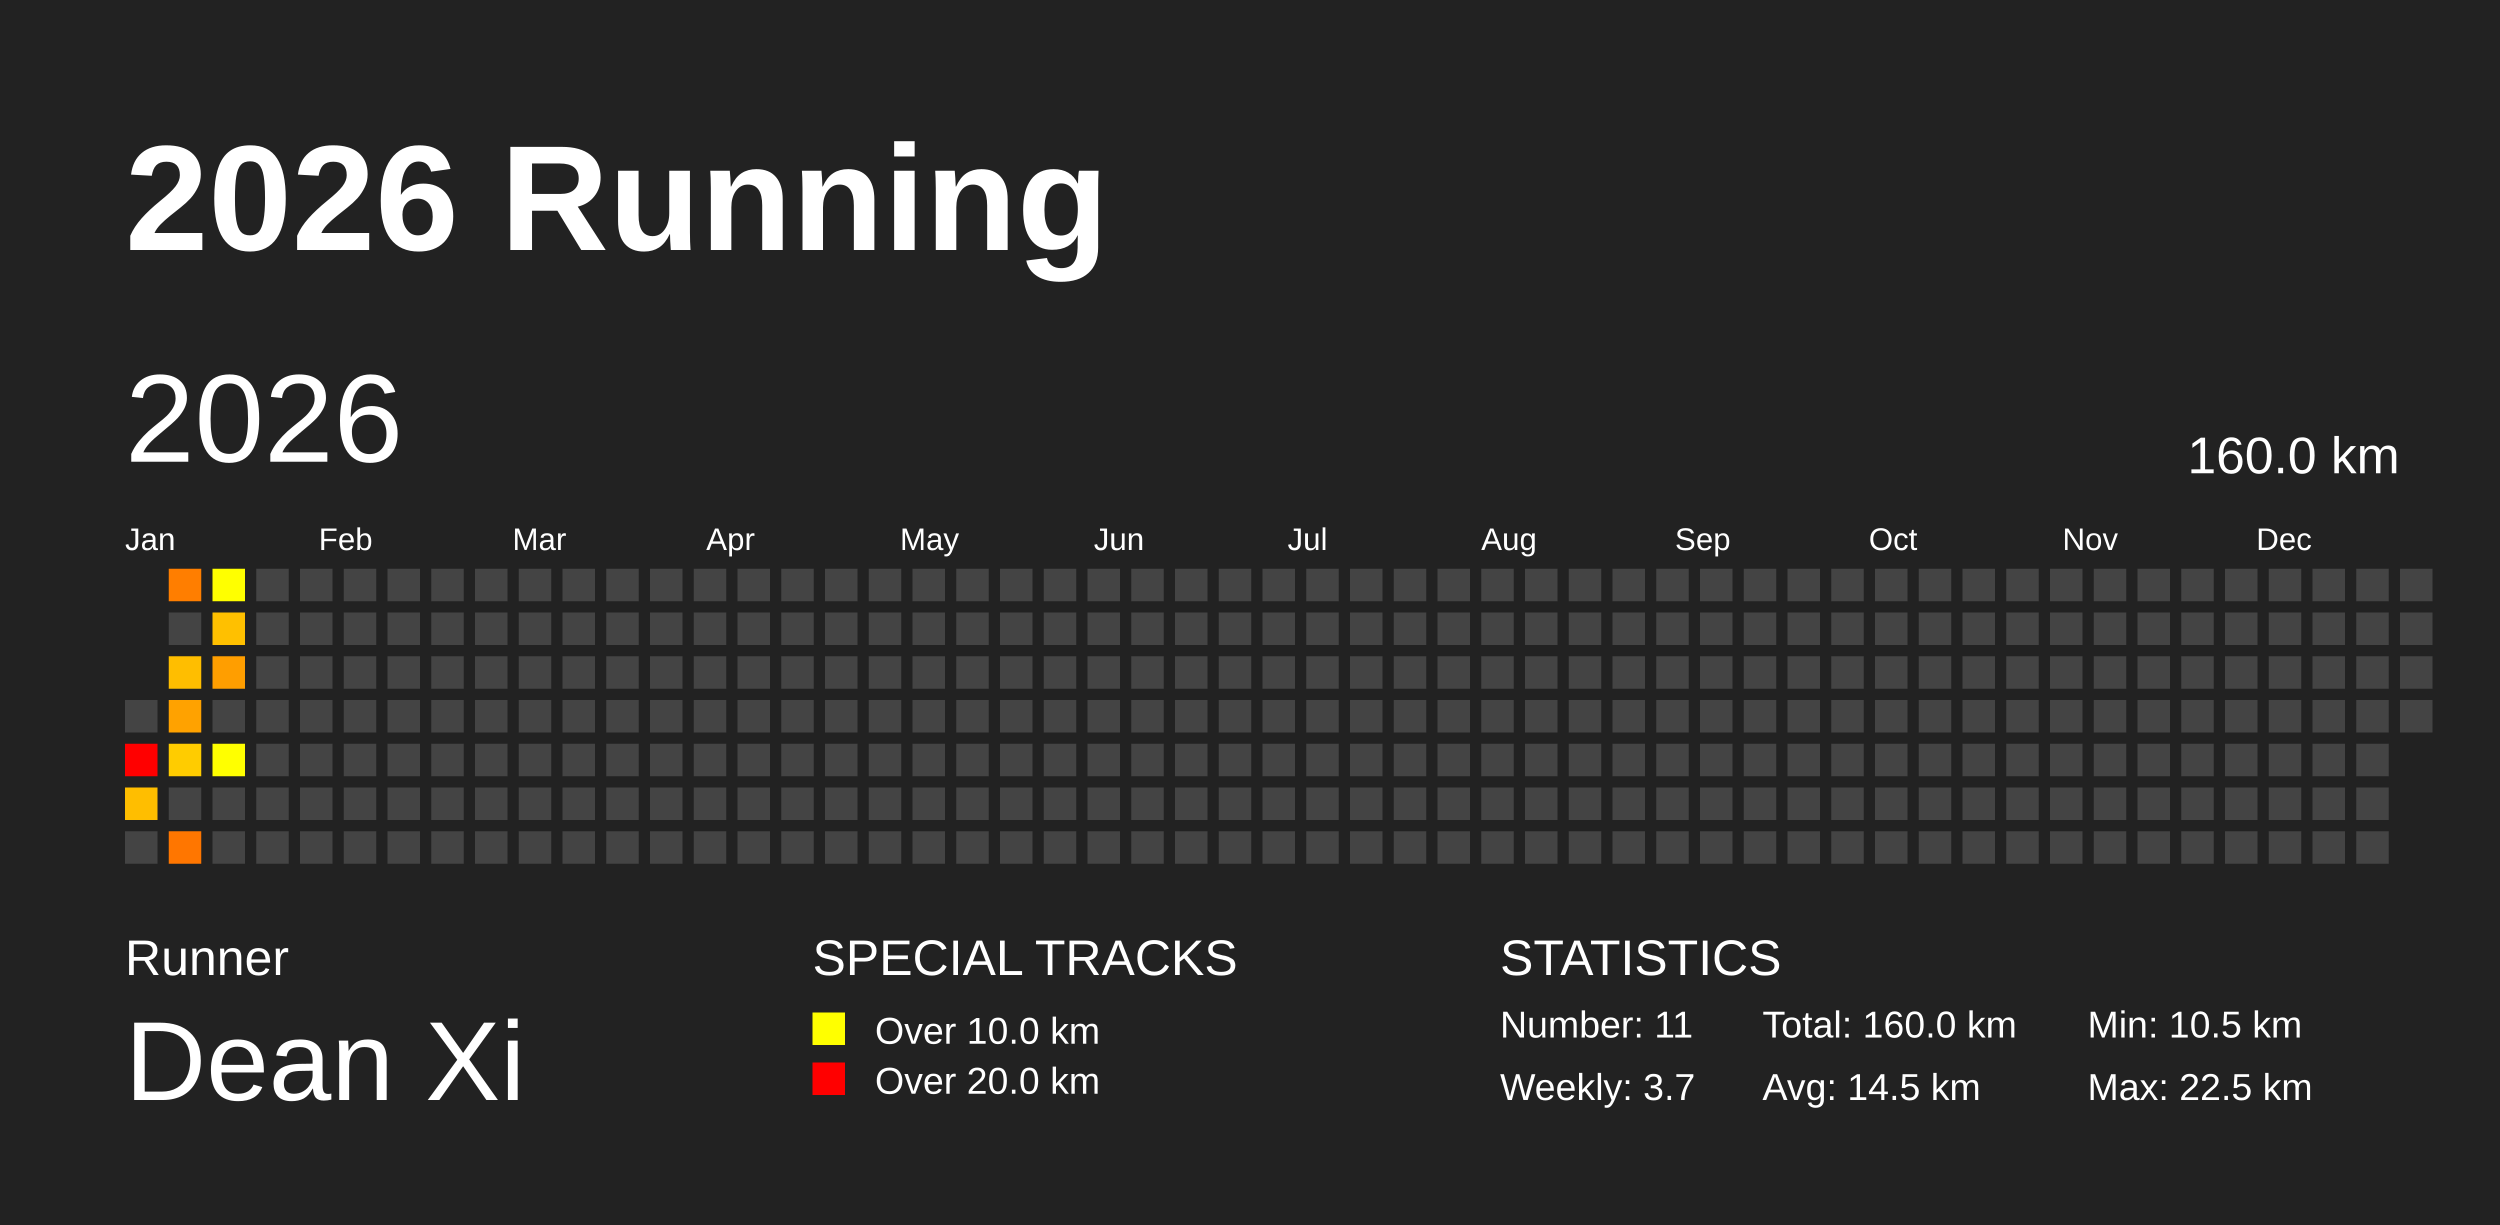
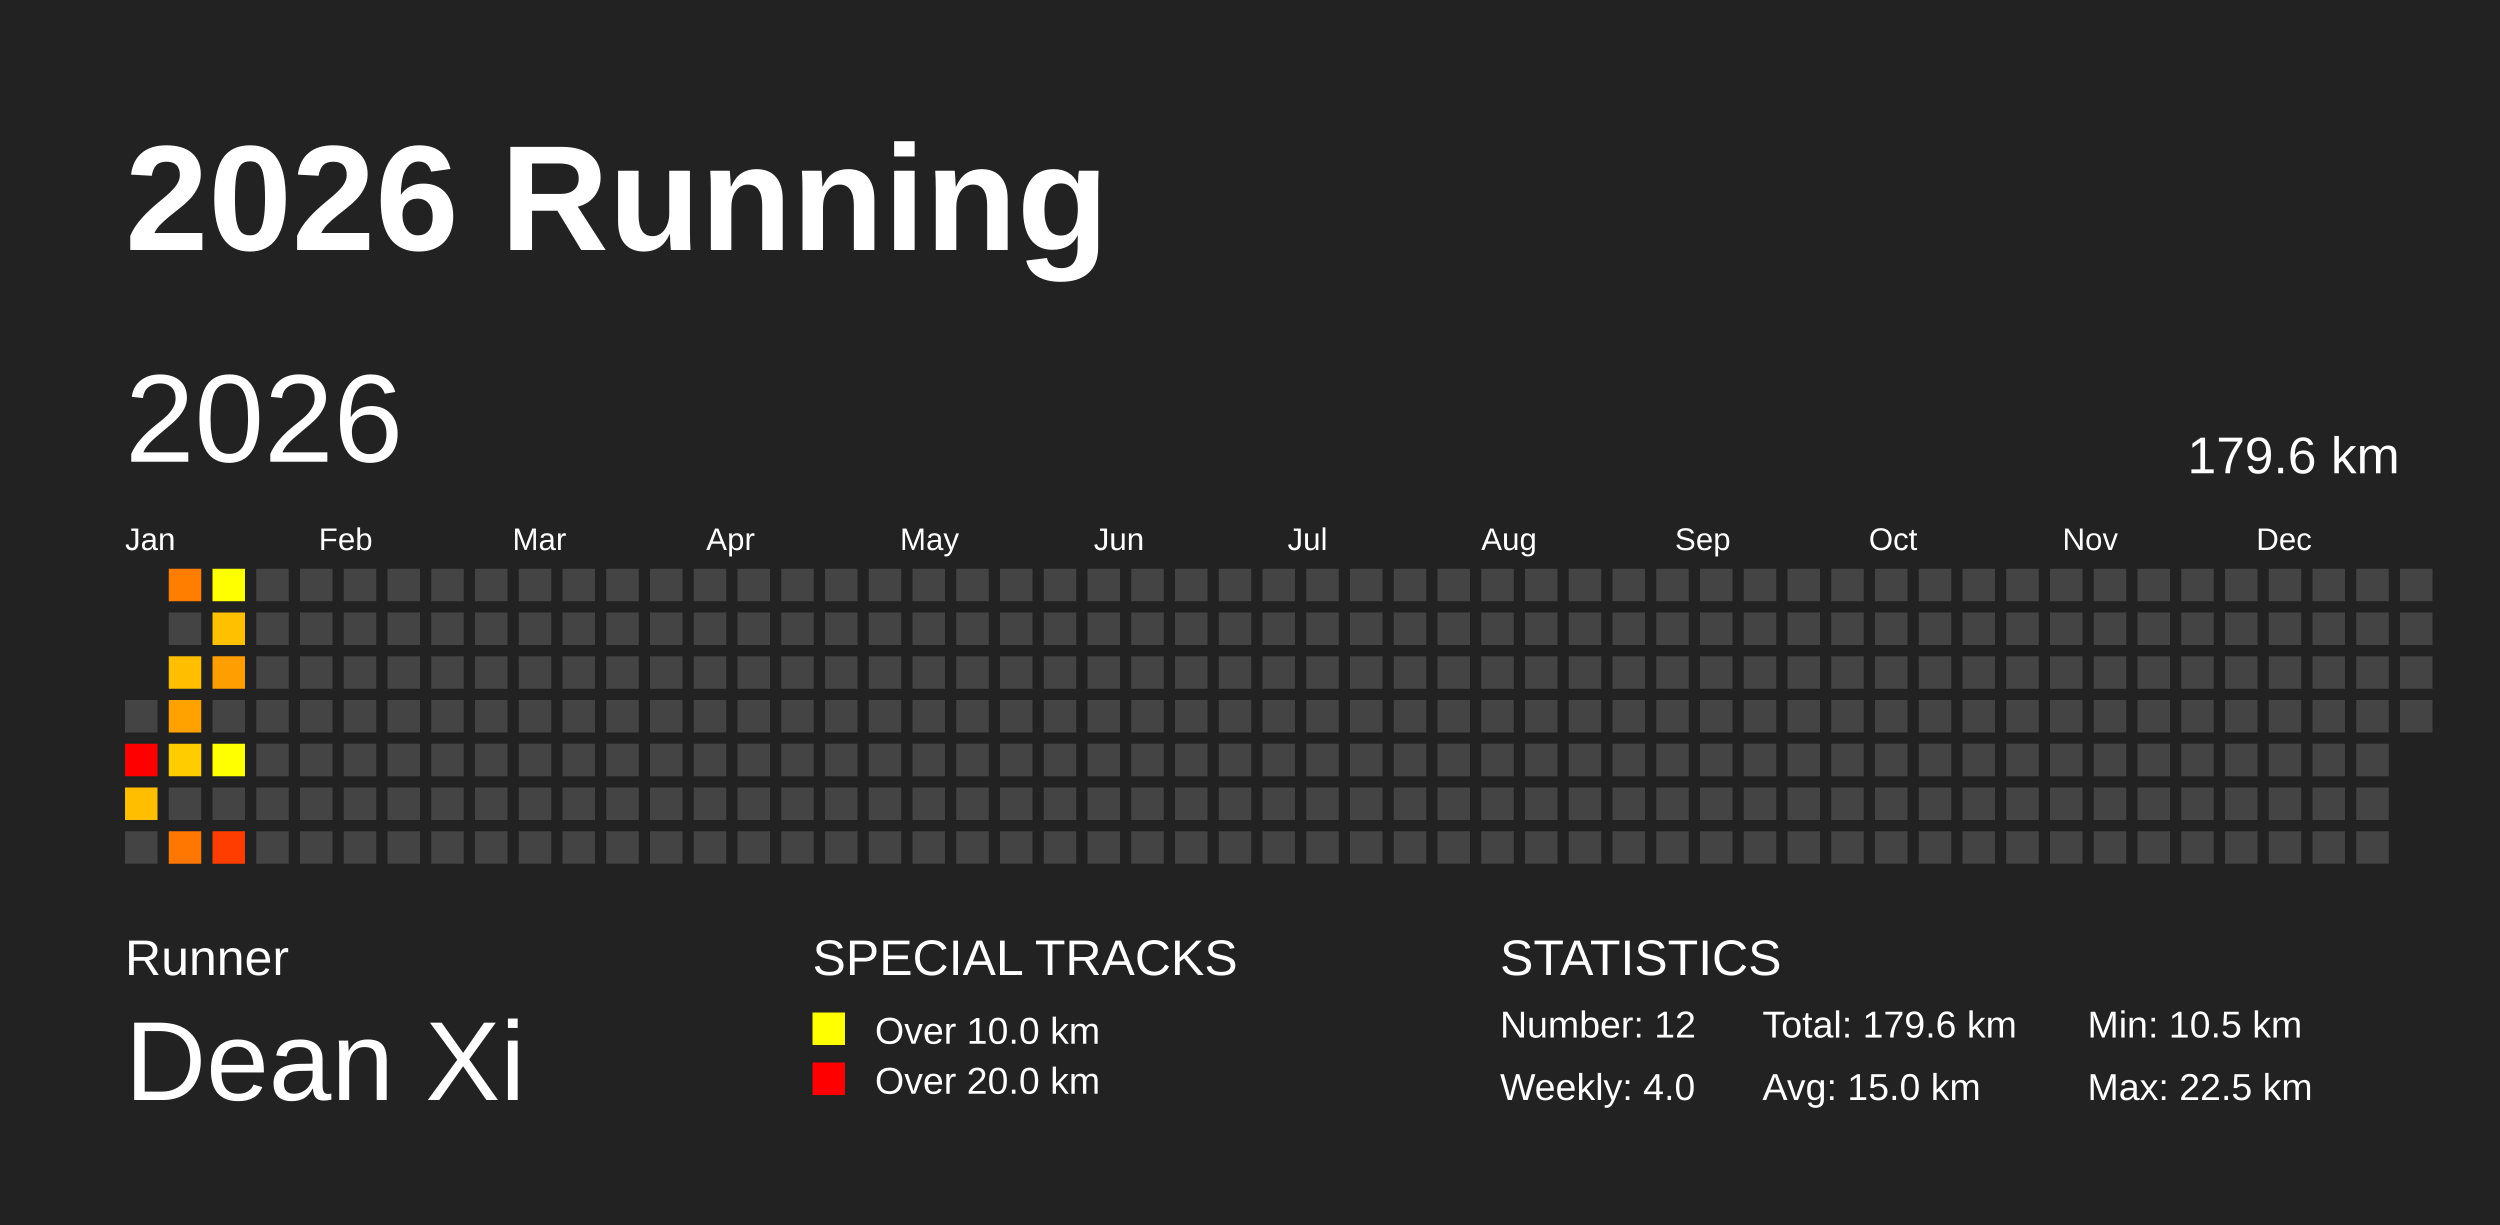
<svg xmlns="http://www.w3.org/2000/svg" baseProfile="full" height="98mm" version="1.1" viewBox="0,0,200,98" width="200mm">
  <defs />
  <rect fill="#222222" height="98" width="200" x="0" y="0" />
  <text fill="#FFFFFF" style="font-size:12px; font-family:Arial; font-weight:bold;" x="10" y="20">2026 Running</text>
  <text fill="#FFFFFF" style="font-size:4px; font-family:Arial" x="10" y="78">Runner</text>
  <text fill="#FFFFFF" style="font-size:9px; font-family:Arial" x="10" y="88">Dean Xi</text>
  <text fill="#FFFFFF" style="font-size:4px; font-family:Arial" x="65" y="78">SPECIAL TRACKS</text>
  <rect fill="yellow" height="2.6" width="2.6" x="65" y="81" />
  <text fill="#FFFFFF" style="font-size:3px; font-family:Arial" x="70" y="83.5">Over 10.0 km</text>
  <rect fill="red" height="2.6" width="2.6" x="65" y="85" />
  <text fill="#FFFFFF" style="font-size:3px; font-family:Arial" x="70" y="87.5">Over 20.0 km</text>
  <text fill="#FFFFFF" style="font-size:4px; font-family:Arial" x="120" y="78">STATISTICS</text>
-   <text fill="#FFFFFF" style="font-size:3px; font-family:Arial" x="120" y="83">Number: 11</text>
-   <text fill="#FFFFFF" style="font-size:3px; font-family:Arial" x="120" y="88">Weekly: 3.7</text>
-   <text fill="#FFFFFF" style="font-size:3px; font-family:Arial" x="141" y="83">Total: 160.0 km</text>
-   <text fill="#FFFFFF" style="font-size:3px; font-family:Arial" x="141" y="88">Avg: 14.5 km</text>
+   <text fill="#FFFFFF" style="font-size:3px; font-family:Arial" x="120" y="83">Number: 12</text>
+   <text fill="#FFFFFF" style="font-size:3px; font-family:Arial" x="120" y="88">Weekly: 4.0</text>
+   <text fill="#FFFFFF" style="font-size:3px; font-family:Arial" x="141" y="83">Total: 179.6 km</text>
+   <text fill="#FFFFFF" style="font-size:3px; font-family:Arial" x="141" y="88">Avg: 15.0 km</text>
  <text fill="#FFFFFF" style="font-size:3px; font-family:Arial" x="167" y="83">Min: 10.5 km</text>
  <text fill="#FFFFFF" style="font-size:3px; font-family:Arial" x="167" y="88">Max: 22.5 km</text>
  <text dominant-baseline="hanging" fill="#FFFFFF" style="font-size:10.0px; font-family:Arial;" x="10" y="30">2026</text>
-   <text dominant-baseline="hanging" fill="#FFFFFF" style="font-size:4.125px; font-family:Arial;" x="175" y="35">160.0 km</text>
+   <text dominant-baseline="hanging" fill="#FFFFFF" style="font-size:4.125px; font-family:Arial;" x="175" y="35">179.6 km</text>
  <text fill="#FFFFFF" style="font-size:2.5px; font-family:Arial" x="10.0" y="44">Jan</text>
  <text fill="#FFFFFF" style="font-size:2.5px; font-family:Arial" x="25.5" y="44">Feb</text>
  <text fill="#FFFFFF" style="font-size:2.5px; font-family:Arial" x="41.0" y="44">Mar</text>
  <text fill="#FFFFFF" style="font-size:2.5px; font-family:Arial" x="56.5" y="44">Apr</text>
  <text fill="#FFFFFF" style="font-size:2.5px; font-family:Arial" x="72.0" y="44">May</text>
  <text fill="#FFFFFF" style="font-size:2.5px; font-family:Arial" x="87.5" y="44">Jun</text>
  <text fill="#FFFFFF" style="font-size:2.5px; font-family:Arial" x="103.0" y="44">Jul</text>
  <text fill="#FFFFFF" style="font-size:2.5px; font-family:Arial" x="118.5" y="44">Aug</text>
  <text fill="#FFFFFF" style="font-size:2.5px; font-family:Arial" x="134.0" y="44">Sep</text>
  <text fill="#FFFFFF" style="font-size:2.5px; font-family:Arial" x="149.5" y="44">Oct</text>
  <text fill="#FFFFFF" style="font-size:2.5px; font-family:Arial" x="165.0" y="44">Nov</text>
  <text fill="#FFFFFF" style="font-size:2.5px; font-family:Arial" x="180.5" y="44">Dec</text>
  <rect fill="#444444" height="2.6" width="2.6" x="10.0" y="56.0" />
  <rect fill="red" height="2.6" width="2.6" x="10.0" y="59.5" />
  <rect fill="#ffbe00" height="2.6" width="2.6" x="10.0" y="63.0" />
  <rect fill="#444444" height="2.6" width="2.6" x="10.0" y="66.5" />
  <rect fill="#ff7e00" height="2.6" width="2.6" x="13.5" y="45.5" />
  <rect fill="#444444" height="2.6" width="2.6" x="13.5" y="49.0" />
  <rect fill="#ffbe00" height="2.6" width="2.6" x="13.5" y="52.5" />
  <rect fill="#ffa200" height="2.6" width="2.6" x="13.5" y="56.0" />
  <rect fill="#ffcc00" height="2.6" width="2.6" x="13.5" y="59.5" />
  <rect fill="#444444" height="2.6" width="2.6" x="13.5" y="63.0" />
  <rect fill="#ff7600" height="2.6" width="2.6" x="13.5" y="66.5" />
  <rect fill="#ffff00" height="2.6" width="2.6" x="17.0" y="45.5" />
  <rect fill="#ffc000" height="2.6" width="2.6" x="17.0" y="49.0" />
  <rect fill="#ff9e00" height="2.6" width="2.6" x="17.0" y="52.5" />
  <rect fill="#444444" height="2.6" width="2.6" x="17.0" y="56.0" />
  <rect fill="#ffff00" height="2.6" width="2.6" x="17.0" y="59.5" />
  <rect fill="#444444" height="2.6" width="2.6" x="17.0" y="63.0" />
-   <rect fill="#444444" height="2.6" width="2.6" x="17.0" y="66.5" />
+   <rect fill="#ff3d00" height="2.6" width="2.6" x="17.0" y="66.5" />
  <rect fill="#444444" height="2.6" width="2.6" x="20.5" y="45.5" />
  <rect fill="#444444" height="2.6" width="2.6" x="20.5" y="49.0" />
  <rect fill="#444444" height="2.6" width="2.6" x="20.5" y="52.5" />
  <rect fill="#444444" height="2.6" width="2.6" x="20.5" y="56.0" />
  <rect fill="#444444" height="2.6" width="2.6" x="20.5" y="59.5" />
  <rect fill="#444444" height="2.6" width="2.6" x="20.5" y="63.0" />
  <rect fill="#444444" height="2.6" width="2.6" x="20.5" y="66.5" />
  <rect fill="#444444" height="2.6" width="2.6" x="24.0" y="45.5" />
  <rect fill="#444444" height="2.6" width="2.6" x="24.0" y="49.0" />
  <rect fill="#444444" height="2.6" width="2.6" x="24.0" y="52.5" />
  <rect fill="#444444" height="2.6" width="2.6" x="24.0" y="56.0" />
  <rect fill="#444444" height="2.6" width="2.6" x="24.0" y="59.5" />
  <rect fill="#444444" height="2.6" width="2.6" x="24.0" y="63.0" />
  <rect fill="#444444" height="2.6" width="2.6" x="24.0" y="66.5" />
  <rect fill="#444444" height="2.6" width="2.6" x="27.5" y="45.5" />
  <rect fill="#444444" height="2.6" width="2.6" x="27.5" y="49.0" />
  <rect fill="#444444" height="2.6" width="2.6" x="27.5" y="52.5" />
  <rect fill="#444444" height="2.6" width="2.6" x="27.5" y="56.0" />
  <rect fill="#444444" height="2.6" width="2.6" x="27.5" y="59.5" />
  <rect fill="#444444" height="2.6" width="2.6" x="27.5" y="63.0" />
  <rect fill="#444444" height="2.6" width="2.6" x="27.5" y="66.5" />
  <rect fill="#444444" height="2.6" width="2.6" x="31.0" y="45.5" />
  <rect fill="#444444" height="2.6" width="2.6" x="31.0" y="49.0" />
  <rect fill="#444444" height="2.6" width="2.6" x="31.0" y="52.5" />
  <rect fill="#444444" height="2.6" width="2.6" x="31.0" y="56.0" />
  <rect fill="#444444" height="2.6" width="2.6" x="31.0" y="59.5" />
  <rect fill="#444444" height="2.6" width="2.6" x="31.0" y="63.0" />
  <rect fill="#444444" height="2.6" width="2.6" x="31.0" y="66.5" />
  <rect fill="#444444" height="2.6" width="2.6" x="34.5" y="45.5" />
  <rect fill="#444444" height="2.6" width="2.6" x="34.5" y="49.0" />
  <rect fill="#444444" height="2.6" width="2.6" x="34.5" y="52.5" />
  <rect fill="#444444" height="2.6" width="2.6" x="34.5" y="56.0" />
  <rect fill="#444444" height="2.6" width="2.6" x="34.5" y="59.5" />
  <rect fill="#444444" height="2.6" width="2.6" x="34.5" y="63.0" />
  <rect fill="#444444" height="2.6" width="2.6" x="34.5" y="66.5" />
  <rect fill="#444444" height="2.6" width="2.6" x="38.0" y="45.5" />
  <rect fill="#444444" height="2.6" width="2.6" x="38.0" y="49.0" />
  <rect fill="#444444" height="2.6" width="2.6" x="38.0" y="52.5" />
  <rect fill="#444444" height="2.6" width="2.6" x="38.0" y="56.0" />
  <rect fill="#444444" height="2.6" width="2.6" x="38.0" y="59.5" />
  <rect fill="#444444" height="2.6" width="2.6" x="38.0" y="63.0" />
  <rect fill="#444444" height="2.6" width="2.6" x="38.0" y="66.5" />
  <rect fill="#444444" height="2.6" width="2.6" x="41.5" y="45.5" />
  <rect fill="#444444" height="2.6" width="2.6" x="41.5" y="49.0" />
  <rect fill="#444444" height="2.6" width="2.6" x="41.5" y="52.5" />
  <rect fill="#444444" height="2.6" width="2.6" x="41.5" y="56.0" />
  <rect fill="#444444" height="2.6" width="2.6" x="41.5" y="59.5" />
  <rect fill="#444444" height="2.6" width="2.6" x="41.5" y="63.0" />
  <rect fill="#444444" height="2.6" width="2.6" x="41.5" y="66.5" />
  <rect fill="#444444" height="2.6" width="2.6" x="45.0" y="45.5" />
  <rect fill="#444444" height="2.6" width="2.6" x="45.0" y="49.0" />
  <rect fill="#444444" height="2.6" width="2.6" x="45.0" y="52.5" />
  <rect fill="#444444" height="2.6" width="2.6" x="45.0" y="56.0" />
  <rect fill="#444444" height="2.6" width="2.6" x="45.0" y="59.5" />
  <rect fill="#444444" height="2.6" width="2.6" x="45.0" y="63.0" />
  <rect fill="#444444" height="2.6" width="2.6" x="45.0" y="66.5" />
  <rect fill="#444444" height="2.6" width="2.6" x="48.5" y="45.5" />
  <rect fill="#444444" height="2.6" width="2.6" x="48.5" y="49.0" />
  <rect fill="#444444" height="2.6" width="2.6" x="48.5" y="52.5" />
  <rect fill="#444444" height="2.6" width="2.6" x="48.5" y="56.0" />
  <rect fill="#444444" height="2.6" width="2.6" x="48.5" y="59.5" />
  <rect fill="#444444" height="2.6" width="2.6" x="48.5" y="63.0" />
  <rect fill="#444444" height="2.6" width="2.6" x="48.5" y="66.5" />
  <rect fill="#444444" height="2.6" width="2.6" x="52.0" y="45.5" />
  <rect fill="#444444" height="2.6" width="2.6" x="52.0" y="49.0" />
  <rect fill="#444444" height="2.6" width="2.6" x="52.0" y="52.5" />
  <rect fill="#444444" height="2.6" width="2.6" x="52.0" y="56.0" />
  <rect fill="#444444" height="2.6" width="2.6" x="52.0" y="59.5" />
  <rect fill="#444444" height="2.6" width="2.6" x="52.0" y="63.0" />
  <rect fill="#444444" height="2.6" width="2.6" x="52.0" y="66.5" />
  <rect fill="#444444" height="2.6" width="2.6" x="55.5" y="45.5" />
  <rect fill="#444444" height="2.6" width="2.6" x="55.5" y="49.0" />
  <rect fill="#444444" height="2.6" width="2.6" x="55.5" y="52.5" />
  <rect fill="#444444" height="2.6" width="2.6" x="55.5" y="56.0" />
  <rect fill="#444444" height="2.6" width="2.6" x="55.5" y="59.5" />
  <rect fill="#444444" height="2.6" width="2.6" x="55.5" y="63.0" />
  <rect fill="#444444" height="2.6" width="2.6" x="55.5" y="66.5" />
  <rect fill="#444444" height="2.6" width="2.6" x="59.0" y="45.5" />
  <rect fill="#444444" height="2.6" width="2.6" x="59.0" y="49.0" />
  <rect fill="#444444" height="2.6" width="2.6" x="59.0" y="52.5" />
  <rect fill="#444444" height="2.6" width="2.6" x="59.0" y="56.0" />
  <rect fill="#444444" height="2.6" width="2.6" x="59.0" y="59.5" />
  <rect fill="#444444" height="2.6" width="2.6" x="59.0" y="63.0" />
  <rect fill="#444444" height="2.6" width="2.6" x="59.0" y="66.5" />
  <rect fill="#444444" height="2.6" width="2.6" x="62.5" y="45.5" />
  <rect fill="#444444" height="2.6" width="2.6" x="62.5" y="49.0" />
  <rect fill="#444444" height="2.6" width="2.6" x="62.5" y="52.5" />
  <rect fill="#444444" height="2.6" width="2.6" x="62.5" y="56.0" />
  <rect fill="#444444" height="2.6" width="2.6" x="62.5" y="59.5" />
  <rect fill="#444444" height="2.6" width="2.6" x="62.5" y="63.0" />
  <rect fill="#444444" height="2.6" width="2.6" x="62.5" y="66.5" />
  <rect fill="#444444" height="2.6" width="2.6" x="66.0" y="45.5" />
  <rect fill="#444444" height="2.6" width="2.6" x="66.0" y="49.0" />
  <rect fill="#444444" height="2.6" width="2.6" x="66.0" y="52.5" />
  <rect fill="#444444" height="2.6" width="2.6" x="66.0" y="56.0" />
  <rect fill="#444444" height="2.6" width="2.6" x="66.0" y="59.5" />
  <rect fill="#444444" height="2.6" width="2.6" x="66.0" y="63.0" />
  <rect fill="#444444" height="2.6" width="2.6" x="66.0" y="66.5" />
  <rect fill="#444444" height="2.6" width="2.6" x="69.5" y="45.5" />
  <rect fill="#444444" height="2.6" width="2.6" x="69.5" y="49.0" />
  <rect fill="#444444" height="2.6" width="2.6" x="69.5" y="52.5" />
  <rect fill="#444444" height="2.6" width="2.6" x="69.5" y="56.0" />
  <rect fill="#444444" height="2.6" width="2.6" x="69.5" y="59.5" />
  <rect fill="#444444" height="2.6" width="2.6" x="69.5" y="63.0" />
  <rect fill="#444444" height="2.6" width="2.6" x="69.5" y="66.5" />
  <rect fill="#444444" height="2.6" width="2.6" x="73.0" y="45.5" />
  <rect fill="#444444" height="2.6" width="2.6" x="73.0" y="49.0" />
  <rect fill="#444444" height="2.6" width="2.6" x="73.0" y="52.5" />
  <rect fill="#444444" height="2.6" width="2.6" x="73.0" y="56.0" />
  <rect fill="#444444" height="2.6" width="2.6" x="73.0" y="59.5" />
  <rect fill="#444444" height="2.6" width="2.6" x="73.0" y="63.0" />
  <rect fill="#444444" height="2.6" width="2.6" x="73.0" y="66.5" />
  <rect fill="#444444" height="2.6" width="2.6" x="76.5" y="45.5" />
  <rect fill="#444444" height="2.6" width="2.6" x="76.5" y="49.0" />
  <rect fill="#444444" height="2.6" width="2.6" x="76.5" y="52.5" />
  <rect fill="#444444" height="2.6" width="2.6" x="76.5" y="56.0" />
  <rect fill="#444444" height="2.6" width="2.6" x="76.5" y="59.5" />
  <rect fill="#444444" height="2.6" width="2.6" x="76.5" y="63.0" />
  <rect fill="#444444" height="2.6" width="2.6" x="76.5" y="66.5" />
  <rect fill="#444444" height="2.6" width="2.6" x="80.0" y="45.5" />
  <rect fill="#444444" height="2.6" width="2.6" x="80.0" y="49.0" />
  <rect fill="#444444" height="2.6" width="2.6" x="80.0" y="52.5" />
  <rect fill="#444444" height="2.6" width="2.6" x="80.0" y="56.0" />
  <rect fill="#444444" height="2.6" width="2.6" x="80.0" y="59.5" />
  <rect fill="#444444" height="2.6" width="2.6" x="80.0" y="63.0" />
  <rect fill="#444444" height="2.6" width="2.6" x="80.0" y="66.5" />
  <rect fill="#444444" height="2.6" width="2.6" x="83.5" y="45.5" />
  <rect fill="#444444" height="2.6" width="2.6" x="83.5" y="49.0" />
  <rect fill="#444444" height="2.6" width="2.6" x="83.5" y="52.5" />
  <rect fill="#444444" height="2.6" width="2.6" x="83.5" y="56.0" />
  <rect fill="#444444" height="2.6" width="2.6" x="83.5" y="59.5" />
  <rect fill="#444444" height="2.6" width="2.6" x="83.5" y="63.0" />
  <rect fill="#444444" height="2.6" width="2.6" x="83.5" y="66.5" />
  <rect fill="#444444" height="2.6" width="2.6" x="87.0" y="45.5" />
  <rect fill="#444444" height="2.6" width="2.6" x="87.0" y="49.0" />
  <rect fill="#444444" height="2.6" width="2.6" x="87.0" y="52.5" />
  <rect fill="#444444" height="2.6" width="2.6" x="87.0" y="56.0" />
  <rect fill="#444444" height="2.6" width="2.6" x="87.0" y="59.5" />
  <rect fill="#444444" height="2.6" width="2.6" x="87.0" y="63.0" />
  <rect fill="#444444" height="2.6" width="2.6" x="87.0" y="66.5" />
  <rect fill="#444444" height="2.6" width="2.6" x="90.5" y="45.5" />
  <rect fill="#444444" height="2.6" width="2.6" x="90.5" y="49.0" />
  <rect fill="#444444" height="2.6" width="2.6" x="90.5" y="52.5" />
  <rect fill="#444444" height="2.6" width="2.6" x="90.5" y="56.0" />
  <rect fill="#444444" height="2.6" width="2.6" x="90.5" y="59.5" />
  <rect fill="#444444" height="2.6" width="2.6" x="90.5" y="63.0" />
  <rect fill="#444444" height="2.6" width="2.6" x="90.5" y="66.5" />
  <rect fill="#444444" height="2.6" width="2.6" x="94.0" y="45.5" />
  <rect fill="#444444" height="2.6" width="2.6" x="94.0" y="49.0" />
  <rect fill="#444444" height="2.6" width="2.6" x="94.0" y="52.5" />
  <rect fill="#444444" height="2.6" width="2.6" x="94.0" y="56.0" />
  <rect fill="#444444" height="2.6" width="2.6" x="94.0" y="59.5" />
  <rect fill="#444444" height="2.6" width="2.6" x="94.0" y="63.0" />
  <rect fill="#444444" height="2.6" width="2.6" x="94.0" y="66.5" />
  <rect fill="#444444" height="2.6" width="2.6" x="97.5" y="45.5" />
  <rect fill="#444444" height="2.6" width="2.6" x="97.5" y="49.0" />
  <rect fill="#444444" height="2.6" width="2.6" x="97.5" y="52.5" />
  <rect fill="#444444" height="2.6" width="2.6" x="97.5" y="56.0" />
  <rect fill="#444444" height="2.6" width="2.6" x="97.5" y="59.5" />
  <rect fill="#444444" height="2.6" width="2.6" x="97.5" y="63.0" />
  <rect fill="#444444" height="2.6" width="2.6" x="97.5" y="66.5" />
  <rect fill="#444444" height="2.6" width="2.6" x="101.0" y="45.5" />
  <rect fill="#444444" height="2.6" width="2.6" x="101.0" y="49.0" />
  <rect fill="#444444" height="2.6" width="2.6" x="101.0" y="52.5" />
  <rect fill="#444444" height="2.6" width="2.6" x="101.0" y="56.0" />
  <rect fill="#444444" height="2.6" width="2.6" x="101.0" y="59.5" />
  <rect fill="#444444" height="2.6" width="2.6" x="101.0" y="63.0" />
  <rect fill="#444444" height="2.6" width="2.6" x="101.0" y="66.5" />
  <rect fill="#444444" height="2.6" width="2.6" x="104.5" y="45.5" />
  <rect fill="#444444" height="2.6" width="2.6" x="104.5" y="49.0" />
  <rect fill="#444444" height="2.6" width="2.6" x="104.5" y="52.5" />
  <rect fill="#444444" height="2.6" width="2.6" x="104.5" y="56.0" />
  <rect fill="#444444" height="2.6" width="2.6" x="104.5" y="59.5" />
  <rect fill="#444444" height="2.6" width="2.6" x="104.5" y="63.0" />
  <rect fill="#444444" height="2.6" width="2.6" x="104.5" y="66.5" />
  <rect fill="#444444" height="2.6" width="2.6" x="108.0" y="45.5" />
  <rect fill="#444444" height="2.6" width="2.6" x="108.0" y="49.0" />
  <rect fill="#444444" height="2.6" width="2.6" x="108.0" y="52.5" />
  <rect fill="#444444" height="2.6" width="2.6" x="108.0" y="56.0" />
  <rect fill="#444444" height="2.6" width="2.6" x="108.0" y="59.5" />
  <rect fill="#444444" height="2.6" width="2.6" x="108.0" y="63.0" />
  <rect fill="#444444" height="2.6" width="2.6" x="108.0" y="66.5" />
  <rect fill="#444444" height="2.6" width="2.6" x="111.5" y="45.5" />
  <rect fill="#444444" height="2.6" width="2.6" x="111.5" y="49.0" />
  <rect fill="#444444" height="2.6" width="2.6" x="111.5" y="52.5" />
  <rect fill="#444444" height="2.6" width="2.6" x="111.5" y="56.0" />
  <rect fill="#444444" height="2.6" width="2.6" x="111.5" y="59.5" />
  <rect fill="#444444" height="2.6" width="2.6" x="111.5" y="63.0" />
  <rect fill="#444444" height="2.6" width="2.6" x="111.5" y="66.5" />
  <rect fill="#444444" height="2.6" width="2.6" x="115.0" y="45.5" />
  <rect fill="#444444" height="2.6" width="2.6" x="115.0" y="49.0" />
  <rect fill="#444444" height="2.6" width="2.6" x="115.0" y="52.5" />
  <rect fill="#444444" height="2.6" width="2.6" x="115.0" y="56.0" />
  <rect fill="#444444" height="2.6" width="2.6" x="115.0" y="59.5" />
  <rect fill="#444444" height="2.6" width="2.6" x="115.0" y="63.0" />
  <rect fill="#444444" height="2.6" width="2.6" x="115.0" y="66.5" />
  <rect fill="#444444" height="2.6" width="2.6" x="118.5" y="45.5" />
  <rect fill="#444444" height="2.6" width="2.6" x="118.5" y="49.0" />
  <rect fill="#444444" height="2.6" width="2.6" x="118.5" y="52.5" />
  <rect fill="#444444" height="2.6" width="2.6" x="118.5" y="56.0" />
  <rect fill="#444444" height="2.6" width="2.6" x="118.5" y="59.5" />
  <rect fill="#444444" height="2.6" width="2.6" x="118.5" y="63.0" />
  <rect fill="#444444" height="2.6" width="2.6" x="118.5" y="66.5" />
  <rect fill="#444444" height="2.6" width="2.6" x="122.0" y="45.5" />
  <rect fill="#444444" height="2.6" width="2.6" x="122.0" y="49.0" />
  <rect fill="#444444" height="2.6" width="2.6" x="122.0" y="52.5" />
  <rect fill="#444444" height="2.6" width="2.6" x="122.0" y="56.0" />
  <rect fill="#444444" height="2.6" width="2.6" x="122.0" y="59.5" />
  <rect fill="#444444" height="2.6" width="2.6" x="122.0" y="63.0" />
  <rect fill="#444444" height="2.6" width="2.6" x="122.0" y="66.5" />
  <rect fill="#444444" height="2.6" width="2.6" x="125.5" y="45.5" />
  <rect fill="#444444" height="2.6" width="2.6" x="125.5" y="49.0" />
  <rect fill="#444444" height="2.6" width="2.6" x="125.5" y="52.5" />
  <rect fill="#444444" height="2.6" width="2.6" x="125.5" y="56.0" />
  <rect fill="#444444" height="2.6" width="2.6" x="125.5" y="59.5" />
  <rect fill="#444444" height="2.6" width="2.6" x="125.5" y="63.0" />
  <rect fill="#444444" height="2.6" width="2.6" x="125.5" y="66.5" />
  <rect fill="#444444" height="2.6" width="2.6" x="129.0" y="45.5" />
  <rect fill="#444444" height="2.6" width="2.6" x="129.0" y="49.0" />
  <rect fill="#444444" height="2.6" width="2.6" x="129.0" y="52.5" />
  <rect fill="#444444" height="2.6" width="2.6" x="129.0" y="56.0" />
  <rect fill="#444444" height="2.6" width="2.6" x="129.0" y="59.5" />
  <rect fill="#444444" height="2.6" width="2.6" x="129.0" y="63.0" />
  <rect fill="#444444" height="2.6" width="2.6" x="129.0" y="66.5" />
  <rect fill="#444444" height="2.6" width="2.6" x="132.5" y="45.5" />
  <rect fill="#444444" height="2.6" width="2.6" x="132.5" y="49.0" />
  <rect fill="#444444" height="2.6" width="2.6" x="132.5" y="52.5" />
  <rect fill="#444444" height="2.6" width="2.6" x="132.5" y="56.0" />
  <rect fill="#444444" height="2.6" width="2.6" x="132.5" y="59.5" />
  <rect fill="#444444" height="2.6" width="2.6" x="132.5" y="63.0" />
  <rect fill="#444444" height="2.6" width="2.6" x="132.5" y="66.5" />
  <rect fill="#444444" height="2.6" width="2.6" x="136.0" y="45.5" />
  <rect fill="#444444" height="2.6" width="2.6" x="136.0" y="49.0" />
  <rect fill="#444444" height="2.6" width="2.6" x="136.0" y="52.5" />
  <rect fill="#444444" height="2.6" width="2.6" x="136.0" y="56.0" />
  <rect fill="#444444" height="2.6" width="2.6" x="136.0" y="59.5" />
  <rect fill="#444444" height="2.6" width="2.6" x="136.0" y="63.0" />
  <rect fill="#444444" height="2.6" width="2.6" x="136.0" y="66.5" />
  <rect fill="#444444" height="2.6" width="2.6" x="139.5" y="45.5" />
  <rect fill="#444444" height="2.6" width="2.6" x="139.5" y="49.0" />
  <rect fill="#444444" height="2.6" width="2.6" x="139.5" y="52.5" />
  <rect fill="#444444" height="2.6" width="2.6" x="139.5" y="56.0" />
  <rect fill="#444444" height="2.6" width="2.6" x="139.5" y="59.5" />
  <rect fill="#444444" height="2.6" width="2.6" x="139.5" y="63.0" />
  <rect fill="#444444" height="2.6" width="2.6" x="139.5" y="66.5" />
  <rect fill="#444444" height="2.6" width="2.6" x="143.0" y="45.5" />
  <rect fill="#444444" height="2.6" width="2.6" x="143.0" y="49.0" />
  <rect fill="#444444" height="2.6" width="2.6" x="143.0" y="52.5" />
  <rect fill="#444444" height="2.6" width="2.6" x="143.0" y="56.0" />
  <rect fill="#444444" height="2.6" width="2.6" x="143.0" y="59.5" />
  <rect fill="#444444" height="2.6" width="2.6" x="143.0" y="63.0" />
  <rect fill="#444444" height="2.6" width="2.6" x="143.0" y="66.5" />
  <rect fill="#444444" height="2.6" width="2.6" x="146.5" y="45.5" />
  <rect fill="#444444" height="2.6" width="2.6" x="146.5" y="49.0" />
  <rect fill="#444444" height="2.6" width="2.6" x="146.5" y="52.5" />
  <rect fill="#444444" height="2.6" width="2.6" x="146.5" y="56.0" />
  <rect fill="#444444" height="2.6" width="2.6" x="146.5" y="59.5" />
  <rect fill="#444444" height="2.6" width="2.6" x="146.5" y="63.0" />
  <rect fill="#444444" height="2.6" width="2.6" x="146.5" y="66.5" />
  <rect fill="#444444" height="2.6" width="2.6" x="150.0" y="45.5" />
  <rect fill="#444444" height="2.6" width="2.6" x="150.0" y="49.0" />
  <rect fill="#444444" height="2.6" width="2.6" x="150.0" y="52.5" />
  <rect fill="#444444" height="2.6" width="2.6" x="150.0" y="56.0" />
  <rect fill="#444444" height="2.6" width="2.6" x="150.0" y="59.5" />
  <rect fill="#444444" height="2.6" width="2.6" x="150.0" y="63.0" />
  <rect fill="#444444" height="2.6" width="2.6" x="150.0" y="66.5" />
  <rect fill="#444444" height="2.6" width="2.6" x="153.5" y="45.5" />
  <rect fill="#444444" height="2.6" width="2.6" x="153.5" y="49.0" />
  <rect fill="#444444" height="2.6" width="2.6" x="153.5" y="52.5" />
  <rect fill="#444444" height="2.6" width="2.6" x="153.5" y="56.0" />
  <rect fill="#444444" height="2.6" width="2.6" x="153.5" y="59.5" />
  <rect fill="#444444" height="2.6" width="2.6" x="153.5" y="63.0" />
  <rect fill="#444444" height="2.6" width="2.6" x="153.5" y="66.5" />
  <rect fill="#444444" height="2.6" width="2.6" x="157.0" y="45.5" />
  <rect fill="#444444" height="2.6" width="2.6" x="157.0" y="49.0" />
  <rect fill="#444444" height="2.6" width="2.6" x="157.0" y="52.5" />
  <rect fill="#444444" height="2.6" width="2.6" x="157.0" y="56.0" />
  <rect fill="#444444" height="2.6" width="2.6" x="157.0" y="59.5" />
  <rect fill="#444444" height="2.6" width="2.6" x="157.0" y="63.0" />
  <rect fill="#444444" height="2.6" width="2.6" x="157.0" y="66.5" />
  <rect fill="#444444" height="2.6" width="2.6" x="160.5" y="45.5" />
  <rect fill="#444444" height="2.6" width="2.6" x="160.5" y="49.0" />
  <rect fill="#444444" height="2.6" width="2.6" x="160.5" y="52.5" />
  <rect fill="#444444" height="2.6" width="2.6" x="160.5" y="56.0" />
  <rect fill="#444444" height="2.6" width="2.6" x="160.5" y="59.5" />
  <rect fill="#444444" height="2.6" width="2.6" x="160.5" y="63.0" />
  <rect fill="#444444" height="2.6" width="2.6" x="160.5" y="66.5" />
  <rect fill="#444444" height="2.6" width="2.6" x="164.0" y="45.5" />
  <rect fill="#444444" height="2.6" width="2.6" x="164.0" y="49.0" />
  <rect fill="#444444" height="2.6" width="2.6" x="164.0" y="52.5" />
  <rect fill="#444444" height="2.6" width="2.6" x="164.0" y="56.0" />
  <rect fill="#444444" height="2.6" width="2.6" x="164.0" y="59.5" />
  <rect fill="#444444" height="2.6" width="2.6" x="164.0" y="63.0" />
  <rect fill="#444444" height="2.6" width="2.6" x="164.0" y="66.5" />
  <rect fill="#444444" height="2.6" width="2.6" x="167.5" y="45.5" />
  <rect fill="#444444" height="2.6" width="2.6" x="167.5" y="49.0" />
  <rect fill="#444444" height="2.6" width="2.6" x="167.5" y="52.5" />
  <rect fill="#444444" height="2.6" width="2.6" x="167.5" y="56.0" />
  <rect fill="#444444" height="2.6" width="2.6" x="167.5" y="59.5" />
  <rect fill="#444444" height="2.6" width="2.6" x="167.5" y="63.0" />
  <rect fill="#444444" height="2.6" width="2.6" x="167.5" y="66.5" />
  <rect fill="#444444" height="2.6" width="2.6" x="171.0" y="45.5" />
  <rect fill="#444444" height="2.6" width="2.6" x="171.0" y="49.0" />
  <rect fill="#444444" height="2.6" width="2.6" x="171.0" y="52.5" />
  <rect fill="#444444" height="2.6" width="2.6" x="171.0" y="56.0" />
  <rect fill="#444444" height="2.6" width="2.6" x="171.0" y="59.5" />
  <rect fill="#444444" height="2.6" width="2.6" x="171.0" y="63.0" />
  <rect fill="#444444" height="2.6" width="2.6" x="171.0" y="66.5" />
  <rect fill="#444444" height="2.6" width="2.6" x="174.5" y="45.5" />
  <rect fill="#444444" height="2.6" width="2.6" x="174.5" y="49.0" />
  <rect fill="#444444" height="2.6" width="2.6" x="174.5" y="52.5" />
  <rect fill="#444444" height="2.6" width="2.6" x="174.5" y="56.0" />
  <rect fill="#444444" height="2.6" width="2.6" x="174.5" y="59.5" />
  <rect fill="#444444" height="2.6" width="2.6" x="174.5" y="63.0" />
  <rect fill="#444444" height="2.6" width="2.6" x="174.5" y="66.5" />
  <rect fill="#444444" height="2.6" width="2.6" x="178.0" y="45.5" />
  <rect fill="#444444" height="2.6" width="2.6" x="178.0" y="49.0" />
  <rect fill="#444444" height="2.6" width="2.6" x="178.0" y="52.5" />
  <rect fill="#444444" height="2.6" width="2.6" x="178.0" y="56.0" />
  <rect fill="#444444" height="2.6" width="2.6" x="178.0" y="59.5" />
  <rect fill="#444444" height="2.6" width="2.6" x="178.0" y="63.0" />
  <rect fill="#444444" height="2.6" width="2.6" x="178.0" y="66.5" />
  <rect fill="#444444" height="2.6" width="2.6" x="181.5" y="45.5" />
  <rect fill="#444444" height="2.6" width="2.6" x="181.5" y="49.0" />
  <rect fill="#444444" height="2.6" width="2.6" x="181.5" y="52.5" />
  <rect fill="#444444" height="2.6" width="2.6" x="181.5" y="56.0" />
  <rect fill="#444444" height="2.6" width="2.6" x="181.5" y="59.5" />
  <rect fill="#444444" height="2.6" width="2.6" x="181.5" y="63.0" />
  <rect fill="#444444" height="2.6" width="2.6" x="181.5" y="66.5" />
  <rect fill="#444444" height="2.6" width="2.6" x="185.0" y="45.5" />
  <rect fill="#444444" height="2.6" width="2.6" x="185.0" y="49.0" />
  <rect fill="#444444" height="2.6" width="2.6" x="185.0" y="52.5" />
  <rect fill="#444444" height="2.6" width="2.6" x="185.0" y="56.0" />
  <rect fill="#444444" height="2.6" width="2.6" x="185.0" y="59.5" />
  <rect fill="#444444" height="2.6" width="2.6" x="185.0" y="63.0" />
  <rect fill="#444444" height="2.6" width="2.6" x="185.0" y="66.5" />
  <rect fill="#444444" height="2.6" width="2.6" x="188.5" y="45.5" />
  <rect fill="#444444" height="2.6" width="2.6" x="188.5" y="49.0" />
  <rect fill="#444444" height="2.6" width="2.6" x="188.5" y="52.5" />
  <rect fill="#444444" height="2.6" width="2.6" x="188.5" y="56.0" />
  <rect fill="#444444" height="2.6" width="2.6" x="188.5" y="59.5" />
  <rect fill="#444444" height="2.6" width="2.6" x="188.5" y="63.0" />
  <rect fill="#444444" height="2.6" width="2.6" x="188.5" y="66.5" />
  <rect fill="#444444" height="2.6" width="2.6" x="192.0" y="45.5" />
  <rect fill="#444444" height="2.6" width="2.6" x="192.0" y="49.0" />
  <rect fill="#444444" height="2.6" width="2.6" x="192.0" y="52.5" />
  <rect fill="#444444" height="2.6" width="2.6" x="192.0" y="56.0" />
</svg>
